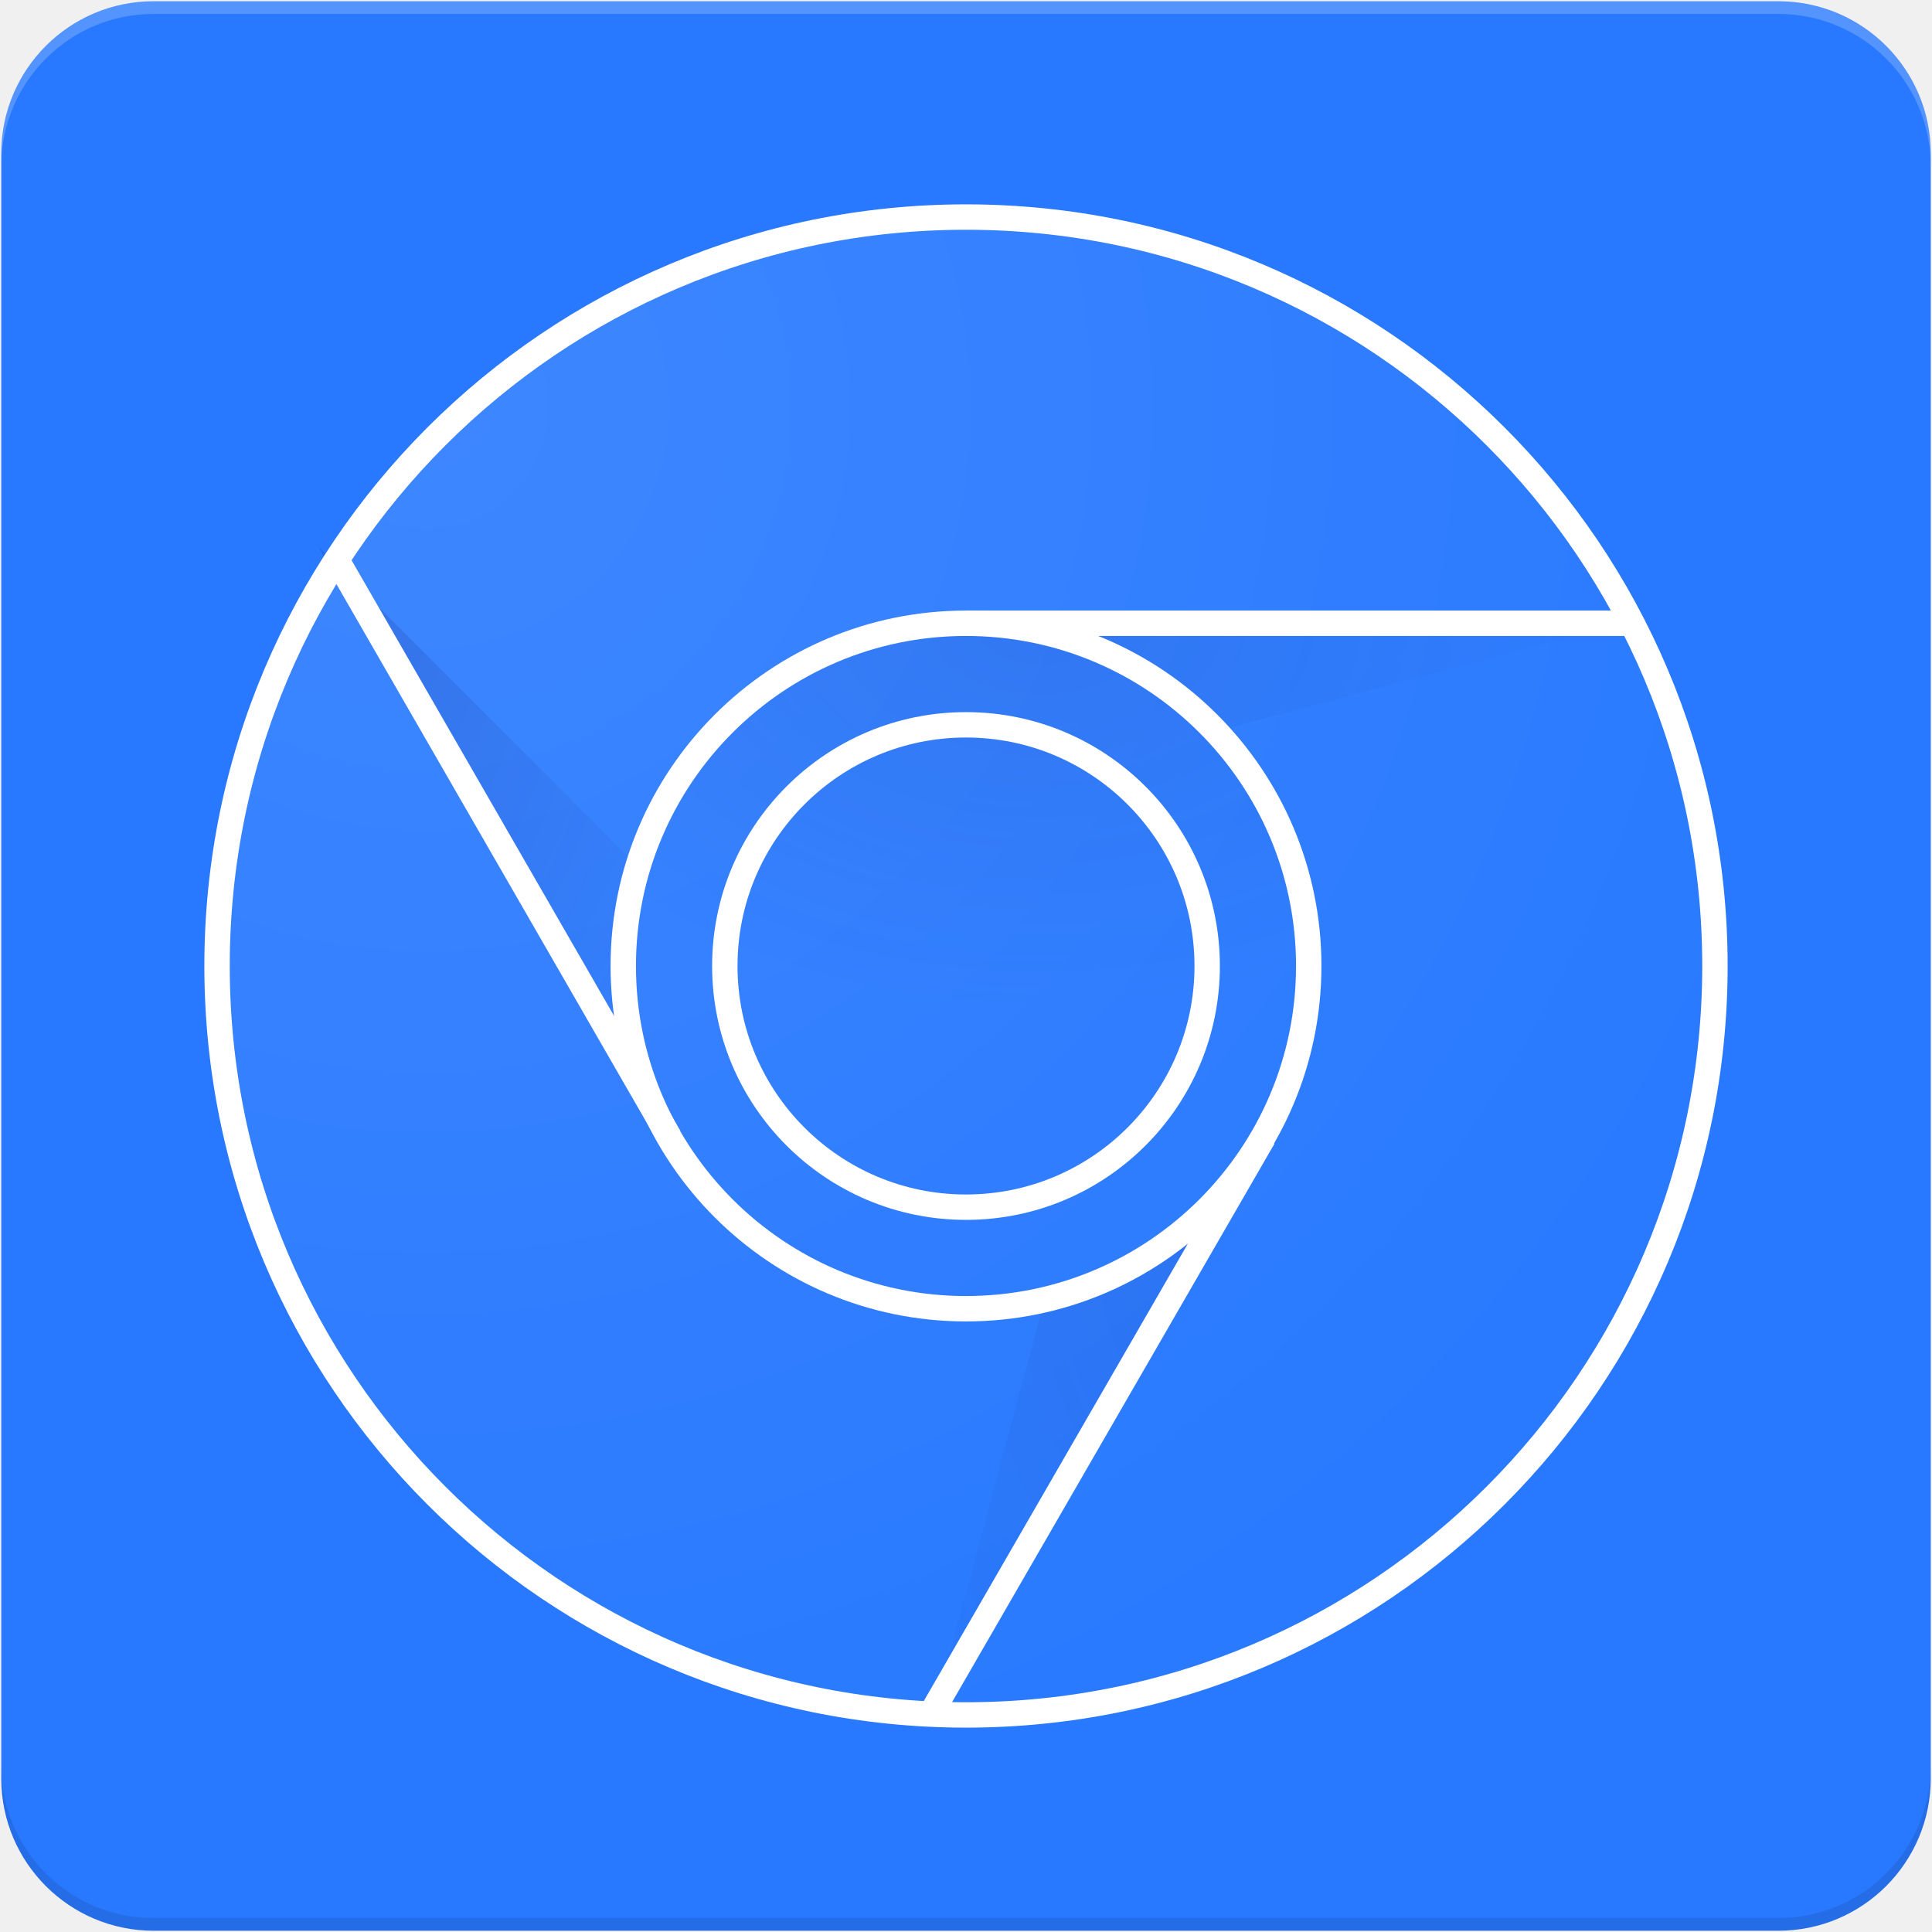
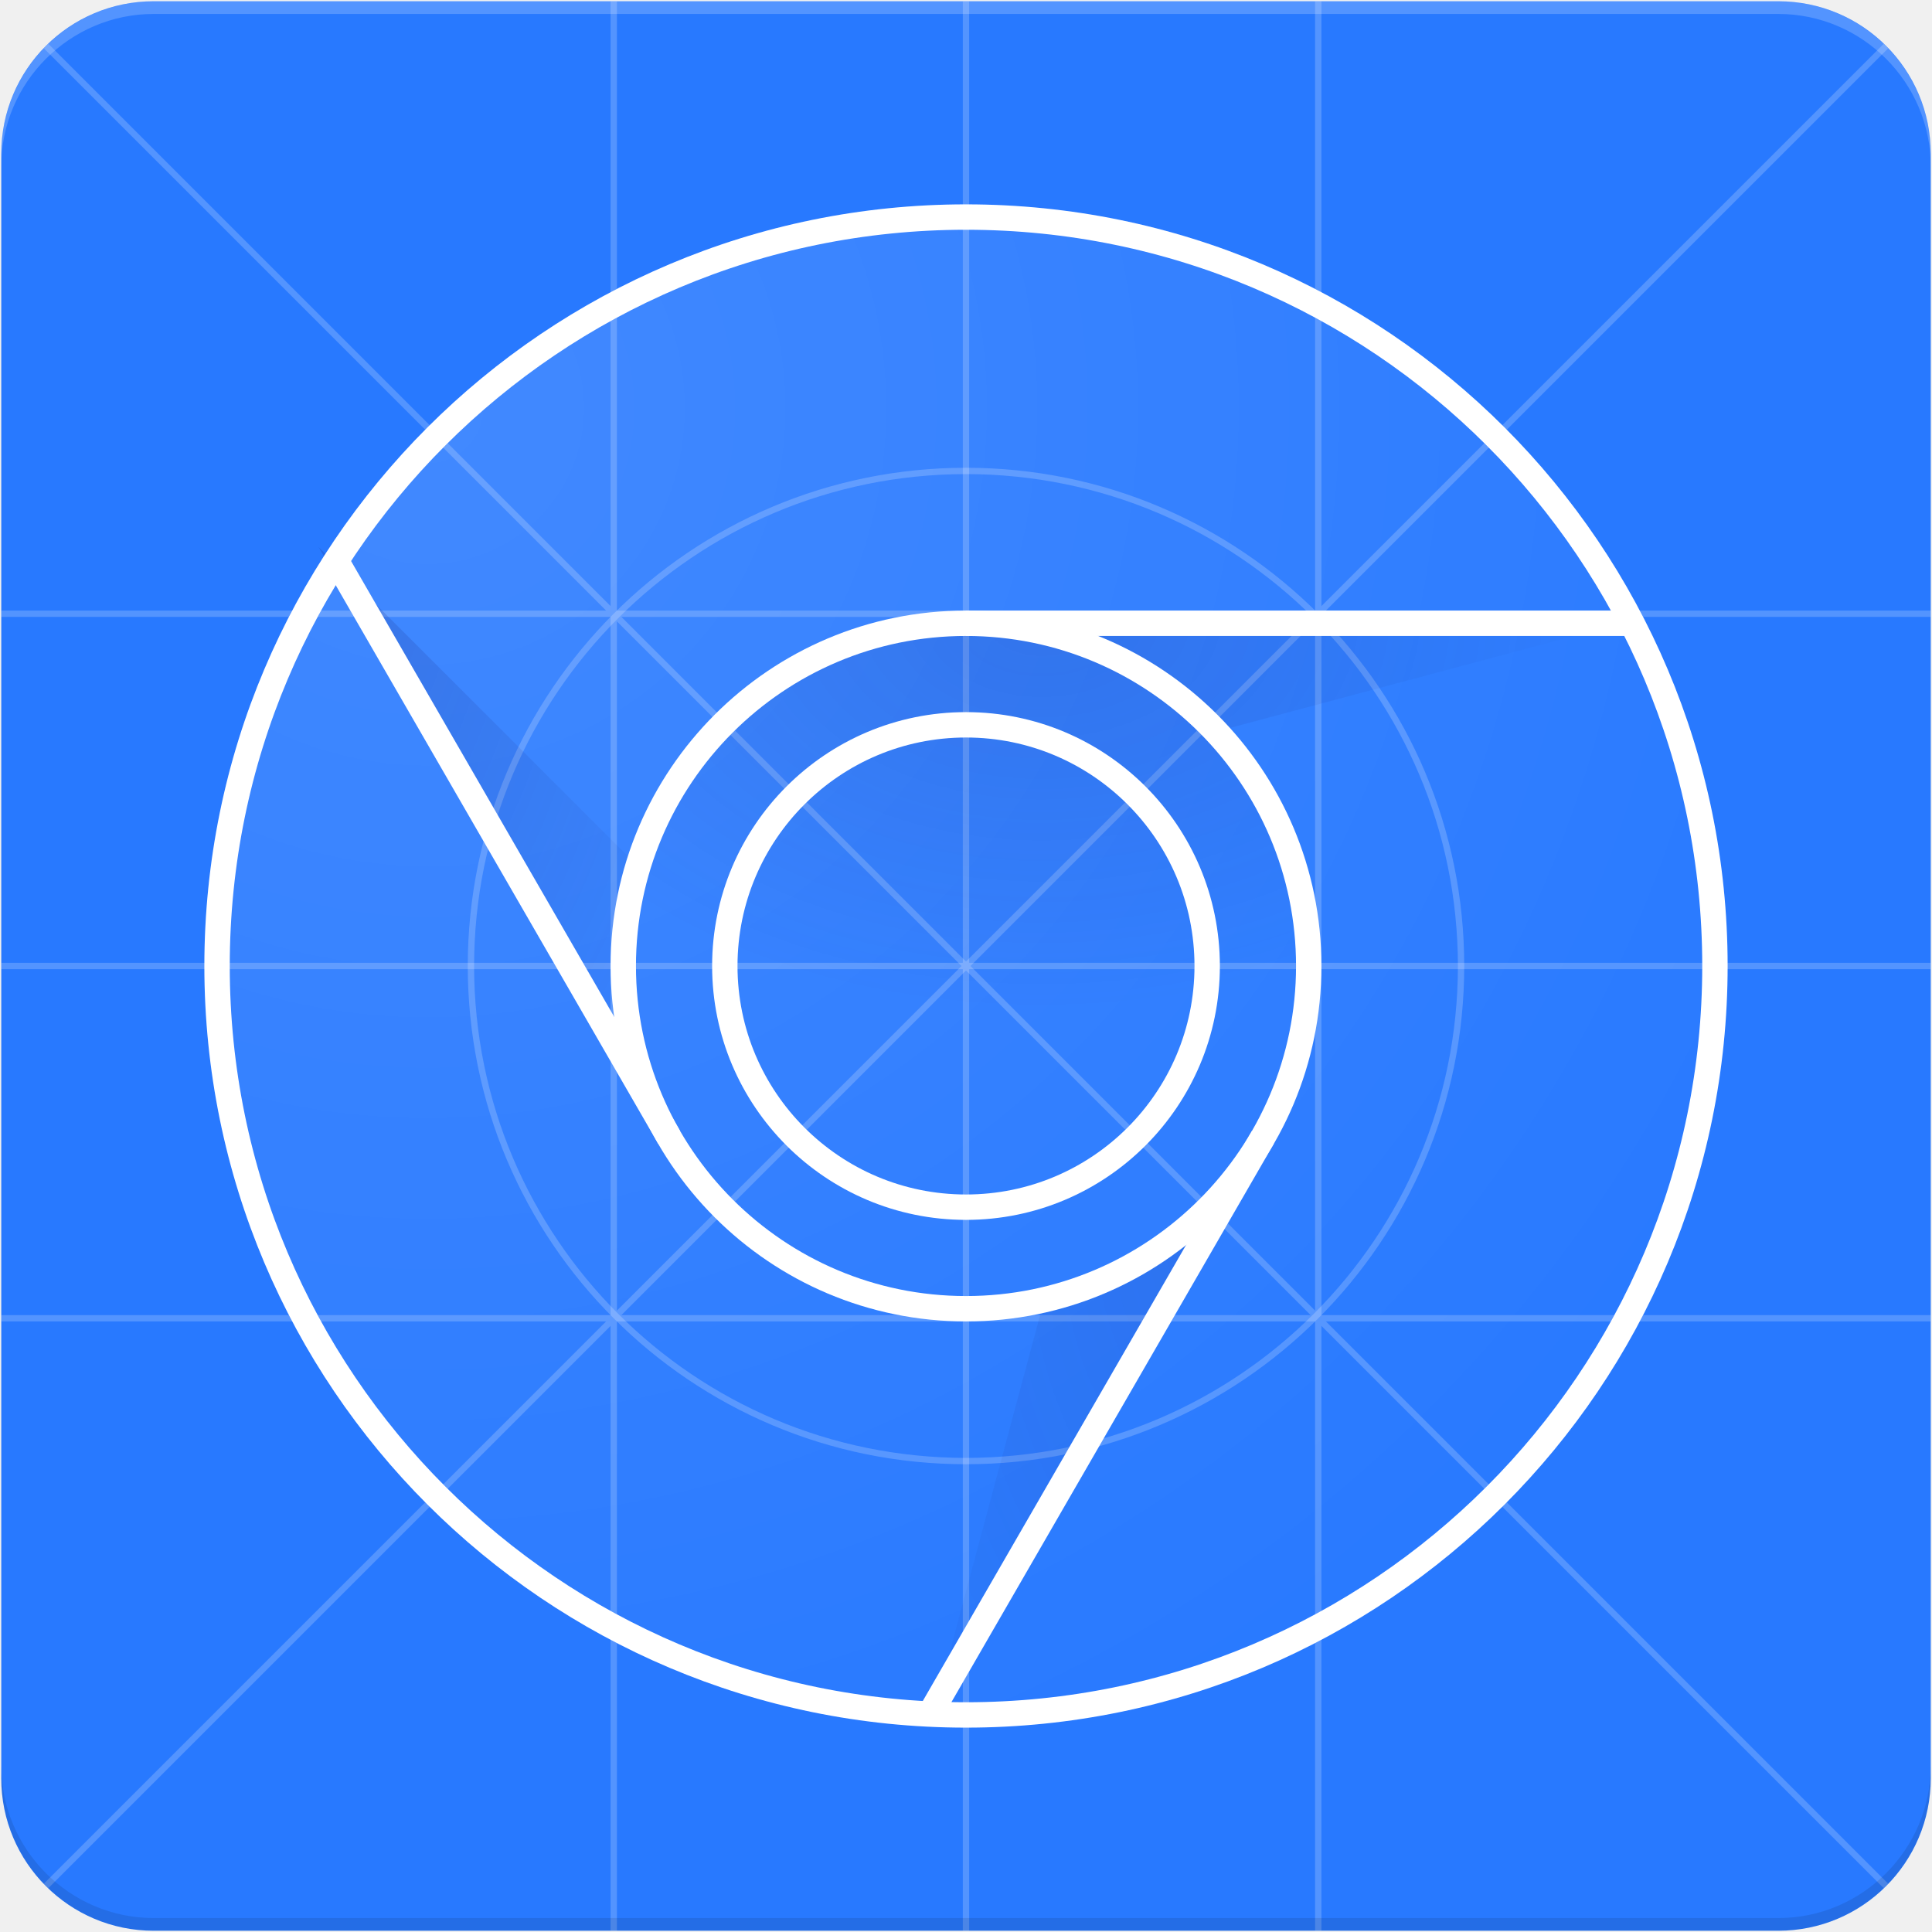
<svg xmlns="http://www.w3.org/2000/svg" xmlns:xlink="http://www.w3.org/1999/xlink" viewBox="19.9 19.9 152.2 152.2">
+   <style>.m{stop-color:#1a237e}.n{stop-color:#fff}.o{fill:#fff}.p{stroke:#fff}.q{stroke-width:4}.r{stop-opacity:.12}.s{stop-opacity:0}</style>
  <defs>
-     <rect id="a" height="152" rx="12" width="152" />
-     <radialGradient id="b" cx="14.9%" cy="13.6%" r="100.4%">
-       <stop offset="0" stop-color="#fff" stop-opacity=".1" />
-       <stop offset="1" stop-color="#fff" stop-opacity="0" />
+     <rect id="d" width="152" height="152" rx="12" />
+     <radialGradient id="f" cx="14.94%" cy="13.64%" r="100.42%" fx="14.94%" fy="13.64%">
+       <stop class="n r" offset="0%" />
+       <stop class="n s" offset="100%" />
    </radialGradient>
-     <radialGradient id="c" cx="-.2%" cy=".1%" r="136.3%">
-       <stop offset="0" stop-color="#1a237e" stop-opacity=".2" />
-       <stop offset="1" stop-color="#1a237e" stop-opacity="0" />
+     <radialGradient id="g" cx="-.17%" cy=".1%" r="136.32%" fx="-.17%" fy=".1%">
+       <stop class="m" offset="0%" stop-opacity=".2" />
+       <stop class="m s" offset="100%" />
    </radialGradient>
-     <linearGradient id="d">
-       <stop offset="0" stop-color="#1a237e" stop-opacity=".1" />
-       <stop offset="1" stop-color="#1a237e" stop-opacity="0" />
-     </linearGradient>
-     <radialGradient id="e" cx="85.1%" cy="13.4%" r="153.7%" xlink:href="#d" />
-     <radialGradient id="f" cx="41.3%" cy="0%" r="56.5%" xlink:href="#d" />
-     <path id="g" d="m76 136a60 60 0 1 0 0-120 60 60 0 0 0 0 120z" />
-     <mask id="h" fill="#fff" height="120" width="120" x="0" y="0">
-       <use xlink:href="#g" />
+     <radialGradient id="h" cx="85.08%" cy="13.4%" r="153.65%" fx="85.08%" fy="13.4%">
+       <stop class="m r" offset="0%" />
+       <stop class="m s" offset="100%" />
+     </radialGradient>
+     <radialGradient id="i" cx="41.34%" cy="0%" r="56.54%" fx="41.34%" fy="0%">
+       <stop class="m" offset="0%" stop-opacity=".15" />
+       <stop class="m s" offset="100%" />
+     </radialGradient>
+     <path id="a" d="M76 136a60 60 0 1 0 0-120 60 60 0 0 0 0 120z" />
+     <mask id="j" width="120" height="120" x="0" y="0" class="o">
+       <use xlink:href="#a" />
    </mask>
-     <circle id="i" cx="76" cy="76" r="28" />
-     <mask id="j" fill="#fff" height="56" width="56" x="0" y="0">
-       <use xlink:href="#i" />
+     <circle id="b" cx="76" cy="76" r="28" />
+     <mask id="k" width="56" height="56" x="0" y="0" class="o">
+       <use xlink:href="#b" />
    </mask>
-     <circle id="k" cx="76" cy="76" r="20" />
-     <mask id="l" fill="#fff" height="40" width="40" x="0" y="0">
-       <use xlink:href="#k" />
-     </mask>
-     <mask id="m" fill="#fff">
-       <use fill="none" xlink:href="#a" />
+     <circle id="c" cx="76" cy="76" r="20" />
+     <mask id="l" width="40" height="40" x="0" y="0" class="o">
+       <use xlink:href="#c" />
    </mask>
  </defs>
  <g fill="none" fill-rule="evenodd" transform="translate(20 20)">
-     <use fill="#2879ff" xlink:href="#a" />
-     <g mask="url(#m)" stroke="#fff" stroke-opacity=".2" stroke-width=".5">
+     <mask id="e" class="o">
+       <use xlink:href="#d" />
+     </mask>
+     <use fill="#2879ff" xlink:href="#d" />
+     <g stroke="#fff" stroke-opacity=".2" stroke-width=".5" mask="url(#e)">
      <g transform="translate(-20 -20)">
-         <path d="m0 0 192 192m0-192-192 192m123.8-192v192m-55.5-192v192m123.7-68.2h-192m192-55.5h-192" />
+         <path d="M0 0l192 192m0-192L0 192M123.75 0v192M68.25 0v192M192 123.75H0m192-55.5H0" />
        <circle cx="96" cy="96" r="39" />
-         <path d="m0 96h192m-96-96v192" />
+         <path d="M0 96h192M96 0v192" />
      </g>
    </g>
-     <circle cx="76" cy="76" fill="url(#b)" r="60" />
-     <path d="m140 0h-128a12 12 0 0 0 -12 12v1a12 12 0 0 1 12-12h128a12 12 0 0 1 12 12v-1a12 12 0 0 0 -12-12z" fill="#fff" opacity=".2" />
-     <path d="m140 151h-128a12 12 0 0 1 -12-12v1a12 12 0 0 0 12 12h128a12 12 0 0 0 12-12v-1a12 12 0 0 1 -12 12z" fill="#000" opacity=".1" />
-     <path d="m49.5 67.5-24.5-24.5 26.7 45.8a27.2 27.2 0 0 1 -2.2-21.3z" fill="url(#c)" />
-     <path d="m82 103-9 33.5 26.6-46.5a27.4 27.4 0 0 1 -17.6 13z" fill="url(#e)" />
-     <path d="m96.1 57.4 33.4-8.9h-53.5a27.4 27.4 0 1 0 20.2 9z" fill="url(#f)" />
-     <g stroke="#fff" stroke-width="4">
-       <use mask="url(#h)" xlink:href="#g" />
-       <use mask="url(#j)" xlink:href="#i" />
-       <use mask="url(#l)" xlink:href="#k" />
-     </g>
-     <path d="m76 48h53v2h-53zm24.3 42-26.5 45.9-1.7-1 26.5-45.9zm-48.5 0-26.5-46 1.7-1 26.5 46z" fill="#fff" />
+     <circle cx="76" cy="76" r="60" fill="url(#f)" />
+     <path d="M140 0H12C5.4 0 0 5.4 0 12v1C0 6.4 5.4 1 12 1h128c6.6 0 12 5.4 12 12v-1c0-6.6-5.4-12-12-12z" class="o" opacity=".2" />
+     <path fill="#000" d="M140 151H12c-6.6 0-12-5.4-12-12v1c0 6.6 5.4 12 12 12h128c6.6 0 12-5.4 12-12v-1c0 6.6-5.4 12-12 12z" opacity=".1" />
+     <path fill="url(#g)" d="M49.49 67.48L25 43l26.72 45.83a27.37 27.37 0 0 1-2.24-21.35z" />
+     <path fill="url(#h)" d="M81.97 103L73 136.46 99.56 90a27.42 27.42 0 0 1-17.6 13z" />
+     <path fill="url(#i)" d="M96.1 57.43l33.42-8.93H75.87a27.37 27.37 0 1 0 20.23 8.93z" />
+     <use class="p q" mask="url(#j)" xlink:href="#a" />
+     <use class="p q" mask="url(#k)" xlink:href="#b" />
+     <use class="p q" mask="url(#l)" xlink:href="#c" />
+     <path d="M76 48h53v2H76zm24.25 42l-26.5 45.9-1.73-1L98.52 89zm-48.5 0l-26.5-45.9 1.73-1L53.48 89z" class="o" />
  </g>
</svg>
